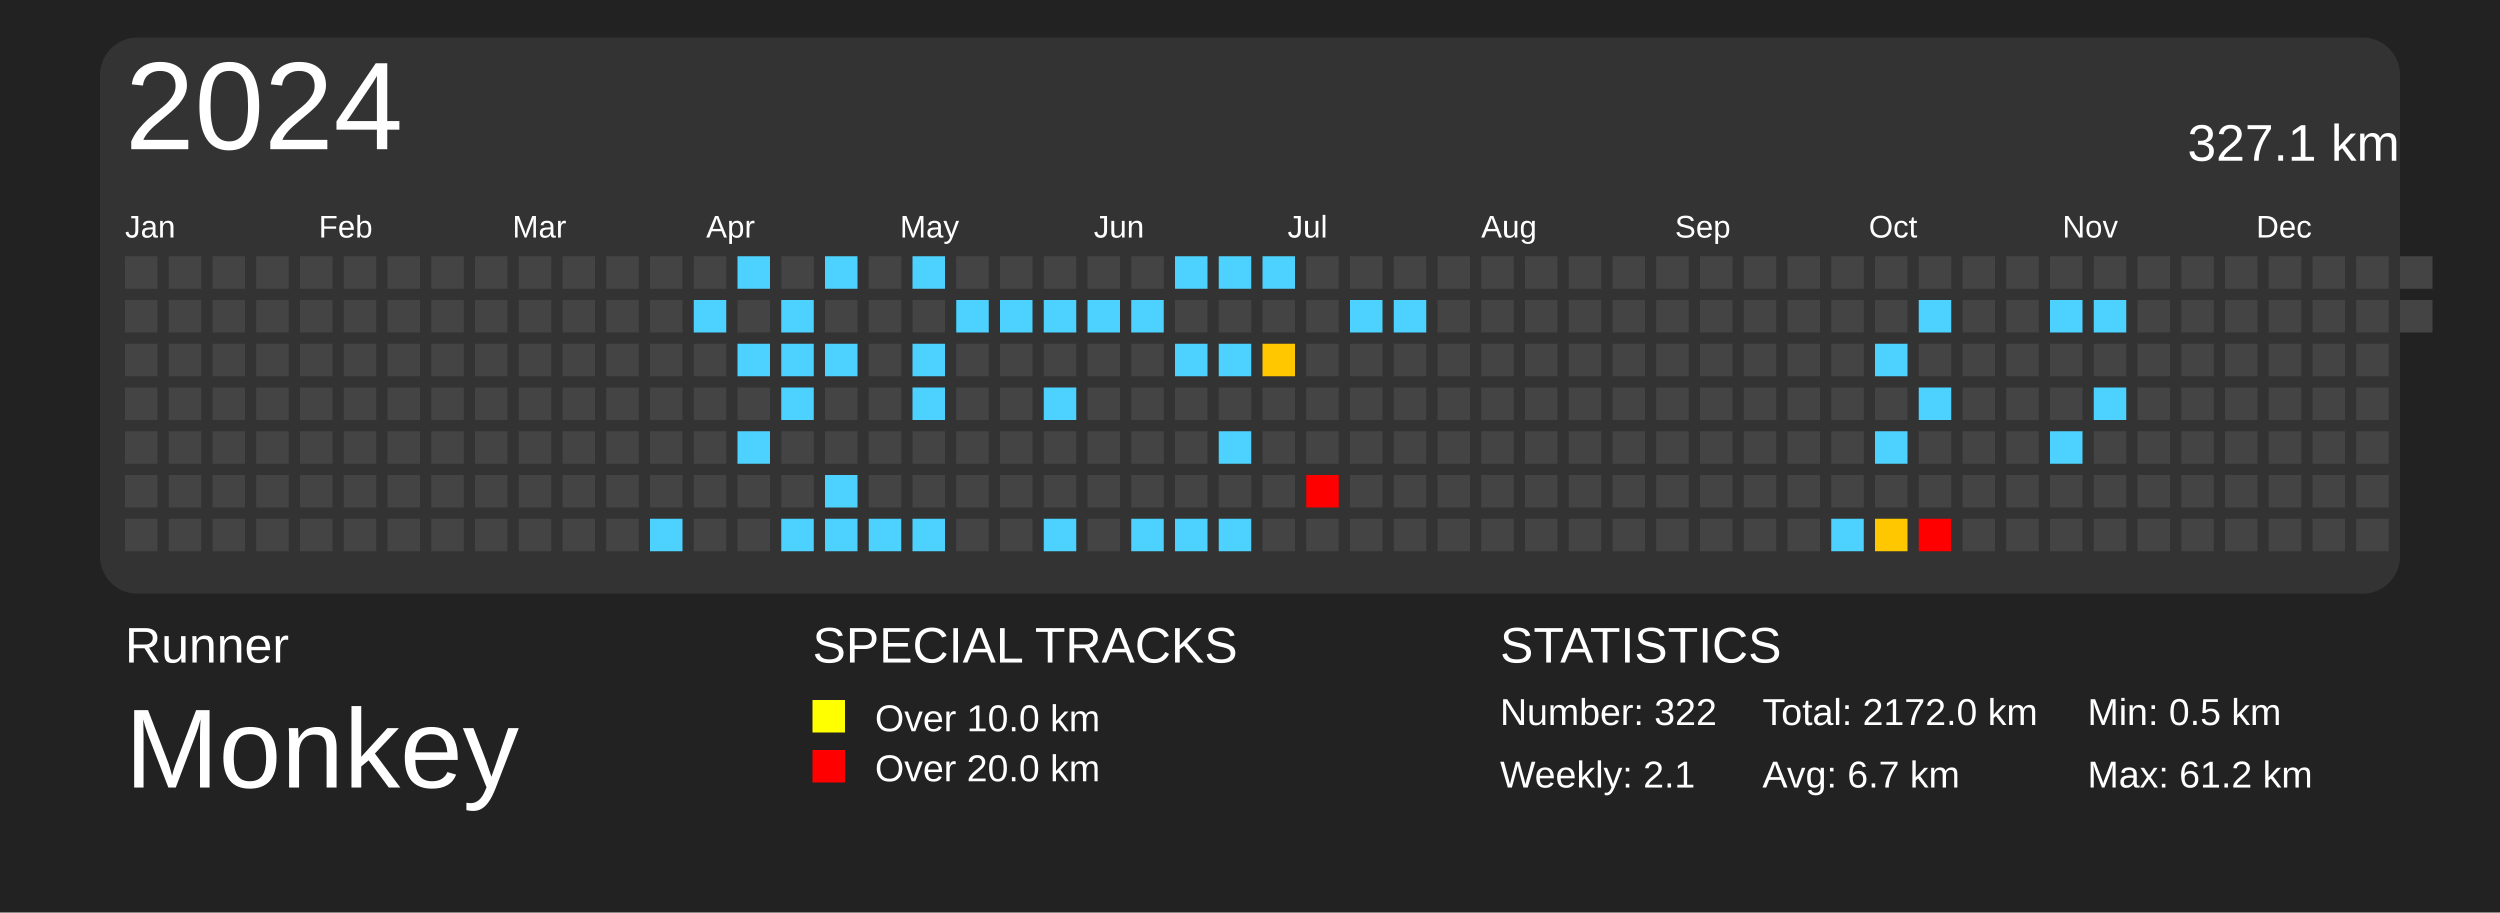
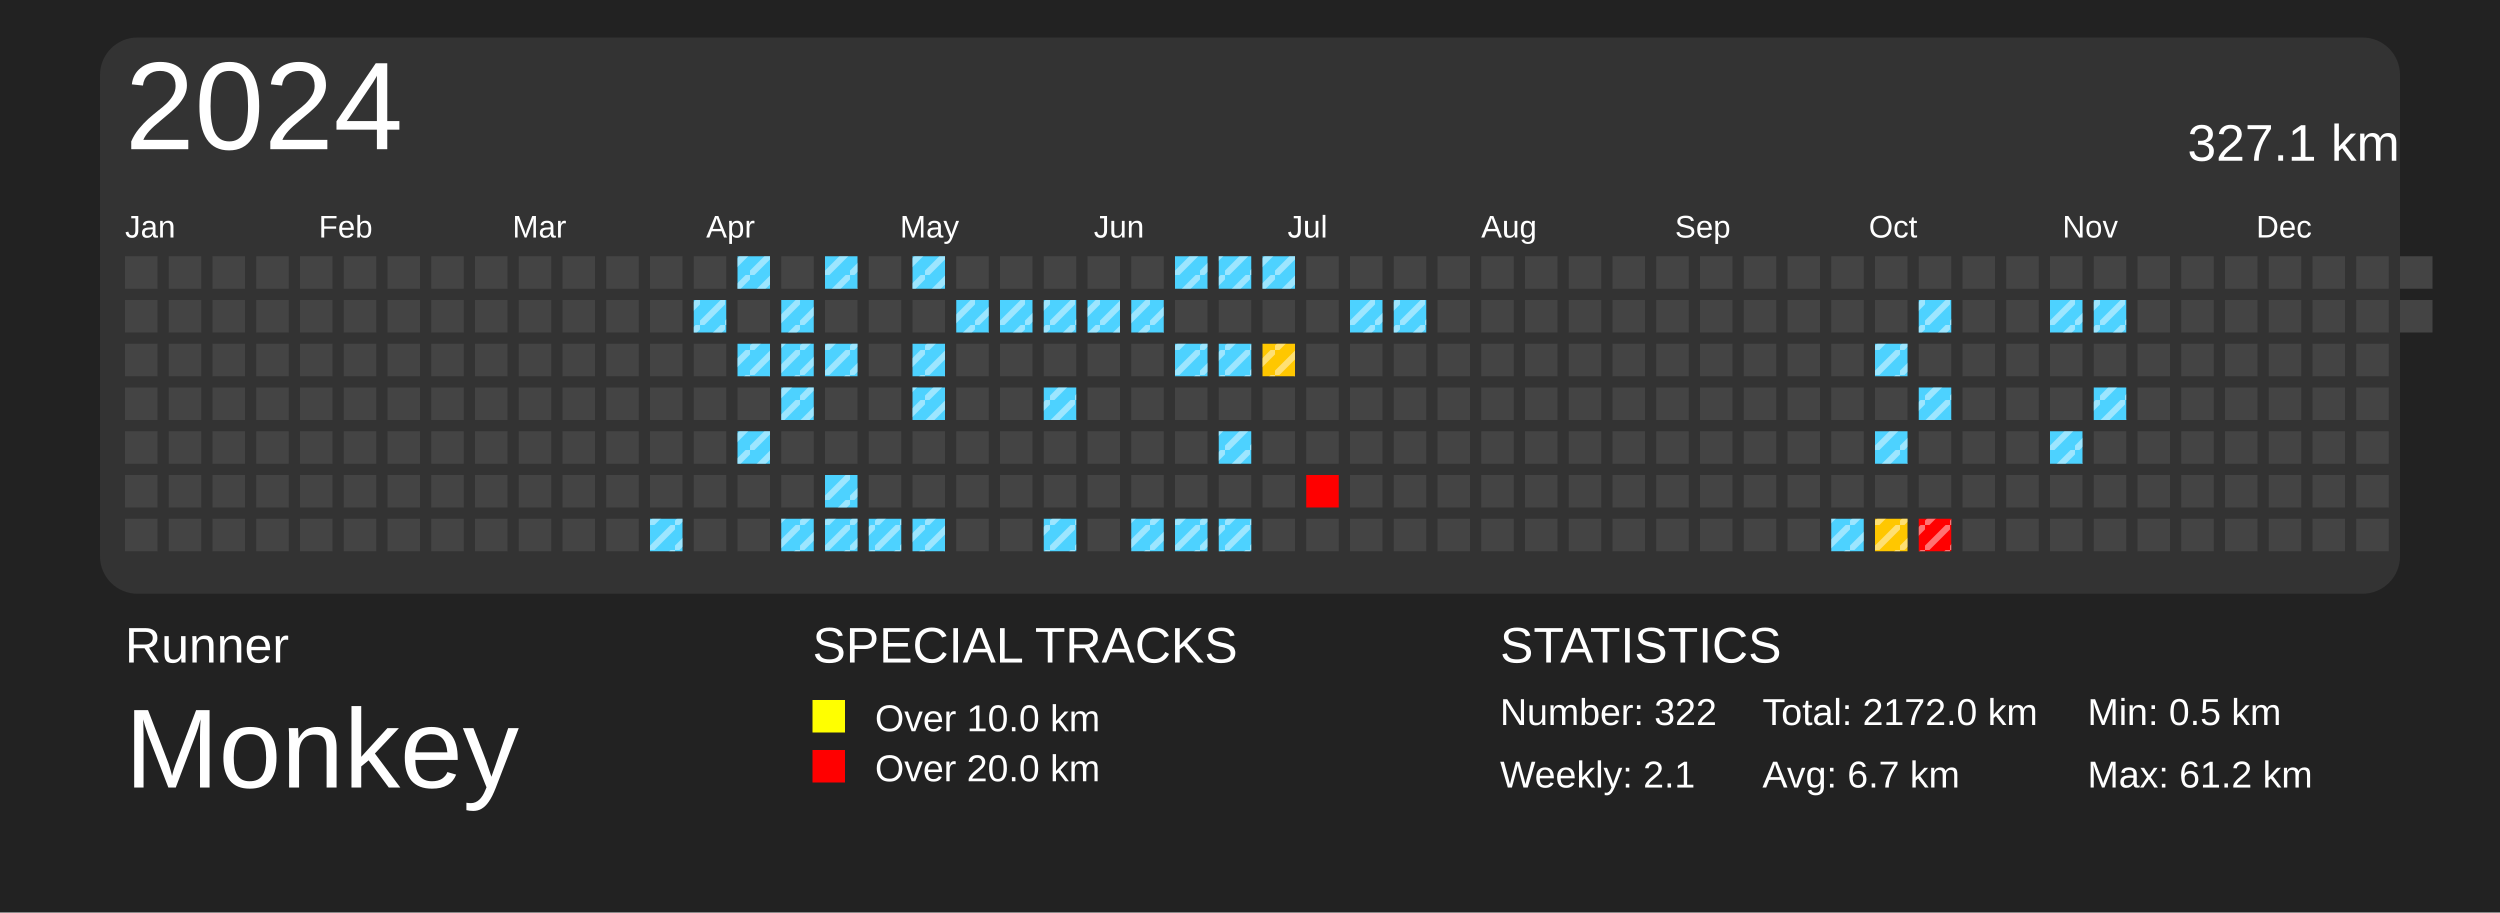
<svg xmlns="http://www.w3.org/2000/svg" baseProfile="full" height="73mm" version="1.1" viewBox="0,0,200,73" width="200mm">
-   <defs />
+   <defs>
+     <pattern height="2" id="indoor-stripe" patternUnits="userSpaceOnUse" width="2">
+       <line stroke="white" stroke-opacity="0.45" stroke-width="0.5" x1="0" x2="2" y1="2" y2="0" />
+     </pattern>
+   </defs>
  <rect fill="#222222" height="73" width="200" x="0" y="0" />
  <text fill="#FFFFFF" style="font-size:4px; font-family:Arial" x="10" y="53">Runner</text>
  <text fill="#FFFFFF" style="font-size:9px; font-family:Arial" x="10" y="63">Monkey</text>
  <text fill="#FFFFFF" style="font-size:4px; font-family:Arial" x="65" y="53">SPECIAL TRACKS</text>
  <rect fill="yellow" height="2.6" width="2.6" x="65" y="56" />
  <text fill="#FFFFFF" style="font-size:3px; font-family:Arial" x="70" y="58.5">Over 10.0 km</text>
  <rect fill="red" height="2.6" width="2.6" x="65" y="60" />
  <text fill="#FFFFFF" style="font-size:3px; font-family:Arial" x="70" y="62.5">Over 20.0 km</text>
  <text fill="#FFFFFF" style="font-size:4px; font-family:Arial" x="120" y="53">STATISTICS</text>
  <text fill="#FFFFFF" style="font-size:3px; font-family:Arial" x="120" y="58">Number: 322</text>
  <text fill="#FFFFFF" style="font-size:3px; font-family:Arial" x="120" y="63">Weekly: 2.1</text>
  <text fill="#FFFFFF" style="font-size:3px; font-family:Arial" x="141" y="58">Total: 2172.0 km</text>
  <text fill="#FFFFFF" style="font-size:3px; font-family:Arial" x="141" y="63">Avg: 6.7 km</text>
  <text fill="#FFFFFF" style="font-size:3px; font-family:Arial" x="167" y="58">Min: 0.5 km</text>
  <text fill="#FFFFFF" style="font-size:3px; font-family:Arial" x="167" y="63">Max: 61.2 km</text>
  <rect fill="#333" height="44.5" rx="3" ry="3" width="184" x="8" y="3" />
  <text dominant-baseline="hanging" fill="#FFFFFF" style="font-size:10.0px; font-family:Arial;" x="10" y="5">2024</text>
  <text dominant-baseline="hanging" fill="#FFFFFF" style="font-size:4.125px; font-family:Arial;" x="175" y="10">327.1 km</text>
  <text fill="#FFFFFF" style="font-size:2.5px; font-family:Arial" x="10.0" y="19">Jan</text>
  <text fill="#FFFFFF" style="font-size:2.5px; font-family:Arial" x="25.5" y="19">Feb</text>
  <text fill="#FFFFFF" style="font-size:2.5px; font-family:Arial" x="41.0" y="19">Mar</text>
  <text fill="#FFFFFF" style="font-size:2.5px; font-family:Arial" x="56.5" y="19">Apr</text>
  <text fill="#FFFFFF" style="font-size:2.5px; font-family:Arial" x="72.0" y="19">May</text>
  <text fill="#FFFFFF" style="font-size:2.5px; font-family:Arial" x="87.5" y="19">Jun</text>
  <text fill="#FFFFFF" style="font-size:2.5px; font-family:Arial" x="103.0" y="19">Jul</text>
  <text fill="#FFFFFF" style="font-size:2.5px; font-family:Arial" x="118.5" y="19">Aug</text>
  <text fill="#FFFFFF" style="font-size:2.5px; font-family:Arial" x="134.0" y="19">Sep</text>
  <text fill="#FFFFFF" style="font-size:2.5px; font-family:Arial" x="149.5" y="19">Oct</text>
  <text fill="#FFFFFF" style="font-size:2.5px; font-family:Arial" x="165.0" y="19">Nov</text>
  <text fill="#FFFFFF" style="font-size:2.5px; font-family:Arial" x="180.5" y="19">Dec</text>
  <rect fill="#444444" height="2.6" width="2.6" x="10.0" y="20.5" />
  <rect fill="#444444" height="2.6" width="2.6" x="10.0" y="24.0" />
  <rect fill="#444444" height="2.6" width="2.6" x="10.0" y="27.5" />
  <rect fill="#444444" height="2.6" width="2.6" x="10.0" y="31.0" />
  <rect fill="#444444" height="2.6" width="2.6" x="10.0" y="34.5" />
  <rect fill="#444444" height="2.6" width="2.6" x="10.0" y="38.0" />
  <rect fill="#444444" height="2.6" width="2.6" x="10.0" y="41.5" />
  <rect fill="#444444" height="2.6" width="2.6" x="13.5" y="20.5" />
  <rect fill="#444444" height="2.6" width="2.6" x="13.5" y="24.0" />
  <rect fill="#444444" height="2.6" width="2.6" x="13.5" y="27.5" />
  <rect fill="#444444" height="2.6" width="2.6" x="13.5" y="31.0" />
  <rect fill="#444444" height="2.6" width="2.6" x="13.5" y="34.5" />
  <rect fill="#444444" height="2.6" width="2.6" x="13.5" y="38.0" />
  <rect fill="#444444" height="2.6" width="2.6" x="13.5" y="41.5" />
  <rect fill="#444444" height="2.6" width="2.6" x="17.0" y="20.5" />
  <rect fill="#444444" height="2.6" width="2.6" x="17.0" y="24.0" />
  <rect fill="#444444" height="2.6" width="2.6" x="17.0" y="27.5" />
  <rect fill="#444444" height="2.6" width="2.6" x="17.0" y="31.0" />
  <rect fill="#444444" height="2.6" width="2.6" x="17.0" y="34.5" />
  <rect fill="#444444" height="2.6" width="2.6" x="17.0" y="38.0" />
  <rect fill="#444444" height="2.6" width="2.6" x="17.0" y="41.5" />
  <rect fill="#444444" height="2.6" width="2.6" x="20.5" y="20.5" />
  <rect fill="#444444" height="2.6" width="2.6" x="20.5" y="24.0" />
  <rect fill="#444444" height="2.6" width="2.6" x="20.5" y="27.5" />
  <rect fill="#444444" height="2.6" width="2.6" x="20.5" y="31.0" />
  <rect fill="#444444" height="2.6" width="2.6" x="20.5" y="34.5" />
  <rect fill="#444444" height="2.6" width="2.6" x="20.5" y="38.0" />
  <rect fill="#444444" height="2.6" width="2.6" x="20.5" y="41.5" />
  <rect fill="#444444" height="2.6" width="2.6" x="24.0" y="20.5" />
  <rect fill="#444444" height="2.6" width="2.6" x="24.0" y="24.0" />
  <rect fill="#444444" height="2.6" width="2.6" x="24.0" y="27.5" />
  <rect fill="#444444" height="2.6" width="2.6" x="24.0" y="31.0" />
  <rect fill="#444444" height="2.6" width="2.6" x="24.0" y="34.5" />
  <rect fill="#444444" height="2.6" width="2.6" x="24.0" y="38.0" />
  <rect fill="#444444" height="2.6" width="2.6" x="24.0" y="41.5" />
  <rect fill="#444444" height="2.6" width="2.6" x="27.5" y="20.5" />
  <rect fill="#444444" height="2.6" width="2.6" x="27.5" y="24.0" />
  <rect fill="#444444" height="2.6" width="2.6" x="27.5" y="27.5" />
  <rect fill="#444444" height="2.6" width="2.6" x="27.5" y="31.0" />
  <rect fill="#444444" height="2.6" width="2.6" x="27.5" y="34.5" />
  <rect fill="#444444" height="2.6" width="2.6" x="27.5" y="38.0" />
  <rect fill="#444444" height="2.6" width="2.6" x="27.5" y="41.5" />
  <rect fill="#444444" height="2.6" width="2.6" x="31.0" y="20.5" />
  <rect fill="#444444" height="2.6" width="2.6" x="31.0" y="24.0" />
  <rect fill="#444444" height="2.6" width="2.6" x="31.0" y="27.5" />
  <rect fill="#444444" height="2.6" width="2.6" x="31.0" y="31.0" />
  <rect fill="#444444" height="2.6" width="2.6" x="31.0" y="34.5" />
  <rect fill="#444444" height="2.6" width="2.6" x="31.0" y="38.0" />
  <rect fill="#444444" height="2.6" width="2.6" x="31.0" y="41.5" />
  <rect fill="#444444" height="2.6" width="2.6" x="34.5" y="20.5" />
  <rect fill="#444444" height="2.6" width="2.6" x="34.5" y="24.0" />
  <rect fill="#444444" height="2.6" width="2.6" x="34.5" y="27.5" />
  <rect fill="#444444" height="2.6" width="2.6" x="34.5" y="31.0" />
  <rect fill="#444444" height="2.6" width="2.6" x="34.5" y="34.5" />
  <rect fill="#444444" height="2.6" width="2.6" x="34.5" y="38.0" />
  <rect fill="#444444" height="2.6" width="2.6" x="34.5" y="41.5" />
  <rect fill="#444444" height="2.6" width="2.6" x="38.0" y="20.5" />
  <rect fill="#444444" height="2.6" width="2.6" x="38.0" y="24.0" />
  <rect fill="#444444" height="2.6" width="2.6" x="38.0" y="27.5" />
  <rect fill="#444444" height="2.6" width="2.6" x="38.0" y="31.0" />
  <rect fill="#444444" height="2.6" width="2.6" x="38.0" y="34.5" />
  <rect fill="#444444" height="2.6" width="2.6" x="38.0" y="38.0" />
  <rect fill="#444444" height="2.6" width="2.6" x="38.0" y="41.5" />
  <rect fill="#444444" height="2.6" width="2.6" x="41.5" y="20.5" />
  <rect fill="#444444" height="2.6" width="2.6" x="41.5" y="24.0" />
  <rect fill="#444444" height="2.6" width="2.6" x="41.5" y="27.5" />
  <rect fill="#444444" height="2.6" width="2.6" x="41.5" y="31.0" />
  <rect fill="#444444" height="2.6" width="2.6" x="41.5" y="34.5" />
  <rect fill="#444444" height="2.6" width="2.6" x="41.5" y="38.0" />
  <rect fill="#444444" height="2.6" width="2.6" x="41.5" y="41.5" />
  <rect fill="#444444" height="2.6" width="2.6" x="45.0" y="20.5" />
  <rect fill="#444444" height="2.6" width="2.6" x="45.0" y="24.0" />
  <rect fill="#444444" height="2.6" width="2.6" x="45.0" y="27.5" />
  <rect fill="#444444" height="2.6" width="2.6" x="45.0" y="31.0" />
  <rect fill="#444444" height="2.6" width="2.6" x="45.0" y="34.5" />
  <rect fill="#444444" height="2.6" width="2.6" x="45.0" y="38.0" />
  <rect fill="#444444" height="2.6" width="2.6" x="45.0" y="41.5" />
  <rect fill="#444444" height="2.6" width="2.6" x="48.5" y="20.5" />
  <rect fill="#444444" height="2.6" width="2.6" x="48.5" y="24.0" />
  <rect fill="#444444" height="2.6" width="2.6" x="48.5" y="27.5" />
  <rect fill="#444444" height="2.6" width="2.6" x="48.5" y="31.0" />
  <rect fill="#444444" height="2.6" width="2.6" x="48.5" y="34.5" />
  <rect fill="#444444" height="2.6" width="2.6" x="48.5" y="38.0" />
  <rect fill="#444444" height="2.6" width="2.6" x="48.5" y="41.5" />
  <rect fill="#444444" height="2.6" width="2.6" x="52.0" y="20.5" />
  <rect fill="#444444" height="2.6" width="2.6" x="52.0" y="24.0" />
  <rect fill="#444444" height="2.6" width="2.6" x="52.0" y="27.5" />
  <rect fill="#444444" height="2.6" width="2.6" x="52.0" y="31.0" />
  <rect fill="#444444" height="2.6" width="2.6" x="52.0" y="34.5" />
  <rect fill="#444444" height="2.6" width="2.6" x="52.0" y="38.0" />
  <rect fill="#4dd2ff" height="2.6" width="2.6" x="52.0" y="41.5" />
+   <rect fill="url(#indoor-stripe)" height="2.6" style="pointer-events: none;" width="2.6" x="52.0" y="41.5" />
  <rect fill="#444444" height="2.6" width="2.6" x="55.5" y="20.5" />
  <rect fill="#4dd2ff" height="2.6" width="2.6" x="55.5" y="24.0" />
+   <rect fill="url(#indoor-stripe)" height="2.6" style="pointer-events: none;" width="2.6" x="55.5" y="24.0" />
  <rect fill="#444444" height="2.6" width="2.6" x="55.5" y="27.5" />
  <rect fill="#444444" height="2.6" width="2.6" x="55.5" y="31.0" />
  <rect fill="#444444" height="2.6" width="2.6" x="55.5" y="34.5" />
  <rect fill="#444444" height="2.6" width="2.6" x="55.5" y="38.0" />
  <rect fill="#444444" height="2.6" width="2.6" x="55.5" y="41.5" />
  <rect fill="#4dd2ff" height="2.6" width="2.6" x="59.0" y="20.5" />
+   <rect fill="url(#indoor-stripe)" height="2.6" style="pointer-events: none;" width="2.6" x="59.0" y="20.5" />
  <rect fill="#444444" height="2.6" width="2.6" x="59.0" y="24.0" />
  <rect fill="#4dd2ff" height="2.6" width="2.6" x="59.0" y="27.5" />
+   <rect fill="url(#indoor-stripe)" height="2.6" style="pointer-events: none;" width="2.6" x="59.0" y="27.5" />
  <rect fill="#444444" height="2.6" width="2.6" x="59.0" y="31.0" />
  <rect fill="#4dd2ff" height="2.6" width="2.6" x="59.0" y="34.5" />
+   <rect fill="url(#indoor-stripe)" height="2.6" style="pointer-events: none;" width="2.6" x="59.0" y="34.5" />
  <rect fill="#444444" height="2.6" width="2.6" x="59.0" y="38.0" />
  <rect fill="#444444" height="2.6" width="2.6" x="59.0" y="41.5" />
  <rect fill="#444444" height="2.6" width="2.6" x="62.5" y="20.5" />
  <rect fill="#4dd2ff" height="2.6" width="2.6" x="62.5" y="24.0" />
+   <rect fill="url(#indoor-stripe)" height="2.6" style="pointer-events: none;" width="2.6" x="62.5" y="24.0" />
  <rect fill="#4dd2ff" height="2.6" width="2.6" x="62.5" y="27.5" />
+   <rect fill="url(#indoor-stripe)" height="2.6" style="pointer-events: none;" width="2.6" x="62.5" y="27.5" />
  <rect fill="#4dd2ff" height="2.6" width="2.6" x="62.5" y="31.0" />
+   <rect fill="url(#indoor-stripe)" height="2.6" style="pointer-events: none;" width="2.6" x="62.5" y="31.0" />
  <rect fill="#444444" height="2.6" width="2.6" x="62.5" y="34.5" />
  <rect fill="#444444" height="2.6" width="2.6" x="62.5" y="38.0" />
  <rect fill="#4dd2ff" height="2.6" width="2.6" x="62.5" y="41.5" />
+   <rect fill="url(#indoor-stripe)" height="2.6" style="pointer-events: none;" width="2.6" x="62.5" y="41.5" />
  <rect fill="#4dd2ff" height="2.6" width="2.6" x="66.0" y="20.5" />
+   <rect fill="url(#indoor-stripe)" height="2.6" style="pointer-events: none;" width="2.6" x="66.0" y="20.5" />
  <rect fill="#444444" height="2.6" width="2.6" x="66.0" y="24.0" />
  <rect fill="#4dd2ff" height="2.6" width="2.6" x="66.0" y="27.5" />
+   <rect fill="url(#indoor-stripe)" height="2.6" style="pointer-events: none;" width="2.6" x="66.0" y="27.5" />
  <rect fill="#444444" height="2.6" width="2.6" x="66.0" y="31.0" />
  <rect fill="#444444" height="2.6" width="2.6" x="66.0" y="34.5" />
  <rect fill="#4dd2ff" height="2.6" width="2.6" x="66.0" y="38.0" />
+   <rect fill="url(#indoor-stripe)" height="2.6" style="pointer-events: none;" width="2.6" x="66.0" y="38.0" />
  <rect fill="#4dd2ff" height="2.6" width="2.6" x="66.0" y="41.5" />
+   <rect fill="url(#indoor-stripe)" height="2.6" style="pointer-events: none;" width="2.6" x="66.0" y="41.5" />
  <rect fill="#444444" height="2.6" width="2.6" x="69.5" y="20.5" />
  <rect fill="#444444" height="2.6" width="2.6" x="69.5" y="24.0" />
  <rect fill="#444444" height="2.6" width="2.6" x="69.5" y="27.5" />
  <rect fill="#444444" height="2.6" width="2.6" x="69.5" y="31.0" />
  <rect fill="#444444" height="2.6" width="2.6" x="69.5" y="34.5" />
  <rect fill="#444444" height="2.6" width="2.6" x="69.5" y="38.0" />
  <rect fill="#4dd2ff" height="2.6" width="2.6" x="69.5" y="41.5" />
+   <rect fill="url(#indoor-stripe)" height="2.6" style="pointer-events: none;" width="2.6" x="69.5" y="41.5" />
  <rect fill="#4dd2ff" height="2.6" width="2.6" x="73.0" y="20.5" />
+   <rect fill="url(#indoor-stripe)" height="2.6" style="pointer-events: none;" width="2.6" x="73.0" y="20.5" />
  <rect fill="#444444" height="2.6" width="2.6" x="73.0" y="24.0" />
  <rect fill="#4dd2ff" height="2.6" width="2.6" x="73.0" y="27.5" />
+   <rect fill="url(#indoor-stripe)" height="2.6" style="pointer-events: none;" width="2.6" x="73.0" y="27.5" />
  <rect fill="#4dd2ff" height="2.6" width="2.6" x="73.0" y="31.0" />
+   <rect fill="url(#indoor-stripe)" height="2.6" style="pointer-events: none;" width="2.6" x="73.0" y="31.0" />
  <rect fill="#444444" height="2.6" width="2.6" x="73.0" y="34.5" />
  <rect fill="#444444" height="2.6" width="2.6" x="73.0" y="38.0" />
  <rect fill="#4dd2ff" height="2.6" width="2.6" x="73.0" y="41.5" />
+   <rect fill="url(#indoor-stripe)" height="2.6" style="pointer-events: none;" width="2.6" x="73.0" y="41.5" />
  <rect fill="#444444" height="2.6" width="2.6" x="76.5" y="20.5" />
  <rect fill="#4dd2ff" height="2.6" width="2.6" x="76.5" y="24.0" />
+   <rect fill="url(#indoor-stripe)" height="2.6" style="pointer-events: none;" width="2.6" x="76.5" y="24.0" />
  <rect fill="#444444" height="2.6" width="2.6" x="76.5" y="27.5" />
  <rect fill="#444444" height="2.6" width="2.6" x="76.5" y="31.0" />
  <rect fill="#444444" height="2.6" width="2.6" x="76.5" y="34.5" />
  <rect fill="#444444" height="2.6" width="2.6" x="76.5" y="38.0" />
  <rect fill="#444444" height="2.6" width="2.6" x="76.5" y="41.5" />
  <rect fill="#444444" height="2.6" width="2.6" x="80.0" y="20.5" />
  <rect fill="#4dd2ff" height="2.6" width="2.6" x="80.0" y="24.0" />
+   <rect fill="url(#indoor-stripe)" height="2.6" style="pointer-events: none;" width="2.6" x="80.0" y="24.0" />
  <rect fill="#444444" height="2.6" width="2.6" x="80.0" y="27.5" />
  <rect fill="#444444" height="2.6" width="2.6" x="80.0" y="31.0" />
  <rect fill="#444444" height="2.6" width="2.6" x="80.0" y="34.5" />
  <rect fill="#444444" height="2.6" width="2.6" x="80.0" y="38.0" />
  <rect fill="#444444" height="2.6" width="2.6" x="80.0" y="41.5" />
  <rect fill="#444444" height="2.6" width="2.6" x="83.5" y="20.5" />
  <rect fill="#4dd2ff" height="2.6" width="2.6" x="83.5" y="24.0" />
+   <rect fill="url(#indoor-stripe)" height="2.6" style="pointer-events: none;" width="2.6" x="83.5" y="24.0" />
  <rect fill="#444444" height="2.6" width="2.6" x="83.5" y="27.5" />
  <rect fill="#4dd2ff" height="2.6" width="2.6" x="83.5" y="31.0" />
+   <rect fill="url(#indoor-stripe)" height="2.6" style="pointer-events: none;" width="2.6" x="83.5" y="31.0" />
  <rect fill="#444444" height="2.6" width="2.6" x="83.5" y="34.5" />
  <rect fill="#444444" height="2.6" width="2.6" x="83.5" y="38.0" />
  <rect fill="#4dd2ff" height="2.6" width="2.6" x="83.5" y="41.5" />
+   <rect fill="url(#indoor-stripe)" height="2.6" style="pointer-events: none;" width="2.6" x="83.5" y="41.5" />
  <rect fill="#444444" height="2.6" width="2.6" x="87.0" y="20.5" />
  <rect fill="#4dd2ff" height="2.6" width="2.6" x="87.0" y="24.0" />
+   <rect fill="url(#indoor-stripe)" height="2.6" style="pointer-events: none;" width="2.6" x="87.0" y="24.0" />
  <rect fill="#444444" height="2.6" width="2.6" x="87.0" y="27.5" />
  <rect fill="#444444" height="2.6" width="2.6" x="87.0" y="31.0" />
  <rect fill="#444444" height="2.6" width="2.6" x="87.0" y="34.5" />
  <rect fill="#444444" height="2.6" width="2.6" x="87.0" y="38.0" />
  <rect fill="#444444" height="2.6" width="2.6" x="87.0" y="41.5" />
  <rect fill="#444444" height="2.6" width="2.6" x="90.5" y="20.5" />
  <rect fill="#4dd2ff" height="2.6" width="2.6" x="90.5" y="24.0" />
+   <rect fill="url(#indoor-stripe)" height="2.6" style="pointer-events: none;" width="2.6" x="90.5" y="24.0" />
  <rect fill="#444444" height="2.6" width="2.6" x="90.5" y="27.5" />
  <rect fill="#444444" height="2.6" width="2.6" x="90.5" y="31.0" />
  <rect fill="#444444" height="2.6" width="2.6" x="90.5" y="34.5" />
  <rect fill="#444444" height="2.6" width="2.6" x="90.5" y="38.0" />
  <rect fill="#4dd2ff" height="2.6" width="2.6" x="90.5" y="41.5" />
+   <rect fill="url(#indoor-stripe)" height="2.6" style="pointer-events: none;" width="2.6" x="90.5" y="41.5" />
  <rect fill="#4dd2ff" height="2.6" width="2.6" x="94.0" y="20.5" />
+   <rect fill="url(#indoor-stripe)" height="2.6" style="pointer-events: none;" width="2.6" x="94.0" y="20.5" />
  <rect fill="#444444" height="2.6" width="2.6" x="94.0" y="24.0" />
  <rect fill="#4dd2ff" height="2.6" width="2.6" x="94.0" y="27.5" />
+   <rect fill="url(#indoor-stripe)" height="2.6" style="pointer-events: none;" width="2.6" x="94.0" y="27.5" />
  <rect fill="#444444" height="2.6" width="2.6" x="94.0" y="31.0" />
  <rect fill="#444444" height="2.6" width="2.6" x="94.0" y="34.5" />
  <rect fill="#444444" height="2.6" width="2.6" x="94.0" y="38.0" />
  <rect fill="#4dd2ff" height="2.6" width="2.6" x="94.0" y="41.5" />
+   <rect fill="url(#indoor-stripe)" height="2.6" style="pointer-events: none;" width="2.6" x="94.0" y="41.5" />
  <rect fill="#4dd2ff" height="2.6" width="2.6" x="97.5" y="20.5" />
+   <rect fill="url(#indoor-stripe)" height="2.6" style="pointer-events: none;" width="2.6" x="97.5" y="20.5" />
  <rect fill="#444444" height="2.6" width="2.6" x="97.5" y="24.0" />
  <rect fill="#4dd2ff" height="2.6" width="2.6" x="97.5" y="27.5" />
+   <rect fill="url(#indoor-stripe)" height="2.6" style="pointer-events: none;" width="2.6" x="97.5" y="27.5" />
  <rect fill="#444444" height="2.6" width="2.6" x="97.5" y="31.0" />
  <rect fill="#4dd2ff" height="2.6" width="2.6" x="97.5" y="34.5" />
+   <rect fill="url(#indoor-stripe)" height="2.6" style="pointer-events: none;" width="2.6" x="97.5" y="34.5" />
  <rect fill="#444444" height="2.6" width="2.6" x="97.5" y="38.0" />
  <rect fill="#4dd2ff" height="2.6" width="2.6" x="97.5" y="41.5" />
+   <rect fill="url(#indoor-stripe)" height="2.6" style="pointer-events: none;" width="2.6" x="97.5" y="41.5" />
  <rect fill="#4dd2ff" height="2.6" width="2.6" x="101.0" y="20.5" />
+   <rect fill="url(#indoor-stripe)" height="2.6" style="pointer-events: none;" width="2.6" x="101.0" y="20.5" />
  <rect fill="#444444" height="2.6" width="2.6" x="101.0" y="24.0" />
  <rect fill="#ffc700" height="2.6" width="2.6" x="101.0" y="27.5" />
+   <rect fill="url(#indoor-stripe)" height="2.6" style="pointer-events: none;" width="2.6" x="101.0" y="27.5" />
  <rect fill="#444444" height="2.6" width="2.6" x="101.0" y="31.0" />
  <rect fill="#444444" height="2.6" width="2.6" x="101.0" y="34.5" />
  <rect fill="#444444" height="2.6" width="2.6" x="101.0" y="38.0" />
  <rect fill="#444444" height="2.6" width="2.6" x="101.0" y="41.5" />
  <rect fill="#444444" height="2.6" width="2.6" x="104.5" y="20.5" />
  <rect fill="#444444" height="2.6" width="2.6" x="104.5" y="24.0" />
  <rect fill="#444444" height="2.6" width="2.6" x="104.5" y="27.5" />
  <rect fill="#444444" height="2.6" width="2.6" x="104.5" y="31.0" />
  <rect fill="#444444" height="2.6" width="2.6" x="104.5" y="34.5" />
  <rect fill="red" height="2.6" width="2.6" x="104.5" y="38.0" />
  <rect fill="#444444" height="2.6" width="2.6" x="104.5" y="41.5" />
  <rect fill="#444444" height="2.6" width="2.6" x="108.0" y="20.5" />
  <rect fill="#4dd2ff" height="2.6" width="2.6" x="108.0" y="24.0" />
+   <rect fill="url(#indoor-stripe)" height="2.6" style="pointer-events: none;" width="2.6" x="108.0" y="24.0" />
  <rect fill="#444444" height="2.6" width="2.6" x="108.0" y="27.5" />
  <rect fill="#444444" height="2.6" width="2.6" x="108.0" y="31.0" />
  <rect fill="#444444" height="2.6" width="2.6" x="108.0" y="34.5" />
  <rect fill="#444444" height="2.6" width="2.6" x="108.0" y="38.0" />
  <rect fill="#444444" height="2.6" width="2.6" x="108.0" y="41.5" />
  <rect fill="#444444" height="2.6" width="2.6" x="111.5" y="20.5" />
  <rect fill="#4dd2ff" height="2.6" width="2.6" x="111.5" y="24.0" />
+   <rect fill="url(#indoor-stripe)" height="2.6" style="pointer-events: none;" width="2.6" x="111.5" y="24.0" />
  <rect fill="#444444" height="2.6" width="2.6" x="111.5" y="27.5" />
  <rect fill="#444444" height="2.6" width="2.6" x="111.5" y="31.0" />
  <rect fill="#444444" height="2.6" width="2.6" x="111.5" y="34.5" />
  <rect fill="#444444" height="2.6" width="2.6" x="111.5" y="38.0" />
  <rect fill="#444444" height="2.6" width="2.6" x="111.5" y="41.5" />
  <rect fill="#444444" height="2.6" width="2.6" x="115.0" y="20.5" />
  <rect fill="#444444" height="2.6" width="2.6" x="115.0" y="24.0" />
  <rect fill="#444444" height="2.6" width="2.6" x="115.0" y="27.5" />
  <rect fill="#444444" height="2.6" width="2.6" x="115.0" y="31.0" />
  <rect fill="#444444" height="2.6" width="2.6" x="115.0" y="34.5" />
  <rect fill="#444444" height="2.6" width="2.6" x="115.0" y="38.0" />
  <rect fill="#444444" height="2.6" width="2.6" x="115.0" y="41.5" />
  <rect fill="#444444" height="2.6" width="2.6" x="118.5" y="20.5" />
  <rect fill="#444444" height="2.6" width="2.6" x="118.5" y="24.0" />
  <rect fill="#444444" height="2.6" width="2.6" x="118.5" y="27.5" />
  <rect fill="#444444" height="2.6" width="2.6" x="118.5" y="31.0" />
  <rect fill="#444444" height="2.6" width="2.6" x="118.5" y="34.5" />
  <rect fill="#444444" height="2.6" width="2.6" x="118.5" y="38.0" />
  <rect fill="#444444" height="2.6" width="2.6" x="118.5" y="41.5" />
  <rect fill="#444444" height="2.6" width="2.6" x="122.0" y="20.5" />
  <rect fill="#444444" height="2.6" width="2.6" x="122.0" y="24.0" />
  <rect fill="#444444" height="2.6" width="2.6" x="122.0" y="27.5" />
  <rect fill="#444444" height="2.6" width="2.6" x="122.0" y="31.0" />
  <rect fill="#444444" height="2.6" width="2.6" x="122.0" y="34.5" />
  <rect fill="#444444" height="2.6" width="2.6" x="122.0" y="38.0" />
  <rect fill="#444444" height="2.6" width="2.6" x="122.0" y="41.5" />
  <rect fill="#444444" height="2.6" width="2.6" x="125.5" y="20.5" />
  <rect fill="#444444" height="2.6" width="2.6" x="125.5" y="24.0" />
  <rect fill="#444444" height="2.6" width="2.6" x="125.5" y="27.5" />
  <rect fill="#444444" height="2.6" width="2.6" x="125.5" y="31.0" />
  <rect fill="#444444" height="2.6" width="2.6" x="125.5" y="34.5" />
  <rect fill="#444444" height="2.6" width="2.6" x="125.5" y="38.0" />
  <rect fill="#444444" height="2.6" width="2.6" x="125.5" y="41.5" />
  <rect fill="#444444" height="2.6" width="2.6" x="129.0" y="20.5" />
  <rect fill="#444444" height="2.6" width="2.6" x="129.0" y="24.0" />
  <rect fill="#444444" height="2.6" width="2.6" x="129.0" y="27.5" />
  <rect fill="#444444" height="2.6" width="2.6" x="129.0" y="31.0" />
  <rect fill="#444444" height="2.6" width="2.6" x="129.0" y="34.5" />
  <rect fill="#444444" height="2.6" width="2.6" x="129.0" y="38.0" />
  <rect fill="#444444" height="2.6" width="2.6" x="129.0" y="41.5" />
  <rect fill="#444444" height="2.6" width="2.6" x="132.5" y="20.5" />
  <rect fill="#444444" height="2.6" width="2.6" x="132.5" y="24.0" />
  <rect fill="#444444" height="2.6" width="2.6" x="132.5" y="27.5" />
  <rect fill="#444444" height="2.6" width="2.6" x="132.5" y="31.0" />
  <rect fill="#444444" height="2.6" width="2.6" x="132.5" y="34.5" />
  <rect fill="#444444" height="2.6" width="2.6" x="132.5" y="38.0" />
  <rect fill="#444444" height="2.6" width="2.6" x="132.5" y="41.5" />
  <rect fill="#444444" height="2.6" width="2.6" x="136.0" y="20.5" />
  <rect fill="#444444" height="2.6" width="2.6" x="136.0" y="24.0" />
  <rect fill="#444444" height="2.6" width="2.6" x="136.0" y="27.5" />
  <rect fill="#444444" height="2.6" width="2.6" x="136.0" y="31.0" />
  <rect fill="#444444" height="2.6" width="2.6" x="136.0" y="34.5" />
  <rect fill="#444444" height="2.6" width="2.6" x="136.0" y="38.0" />
  <rect fill="#444444" height="2.6" width="2.6" x="136.0" y="41.5" />
  <rect fill="#444444" height="2.6" width="2.6" x="139.5" y="20.5" />
  <rect fill="#444444" height="2.6" width="2.6" x="139.5" y="24.0" />
  <rect fill="#444444" height="2.6" width="2.6" x="139.5" y="27.5" />
  <rect fill="#444444" height="2.6" width="2.6" x="139.5" y="31.0" />
  <rect fill="#444444" height="2.6" width="2.6" x="139.5" y="34.5" />
  <rect fill="#444444" height="2.6" width="2.6" x="139.5" y="38.0" />
  <rect fill="#444444" height="2.6" width="2.6" x="139.5" y="41.5" />
  <rect fill="#444444" height="2.6" width="2.6" x="143.0" y="20.5" />
  <rect fill="#444444" height="2.6" width="2.6" x="143.0" y="24.0" />
  <rect fill="#444444" height="2.6" width="2.6" x="143.0" y="27.5" />
  <rect fill="#444444" height="2.6" width="2.6" x="143.0" y="31.0" />
  <rect fill="#444444" height="2.6" width="2.6" x="143.0" y="34.5" />
  <rect fill="#444444" height="2.6" width="2.6" x="143.0" y="38.0" />
  <rect fill="#444444" height="2.6" width="2.6" x="143.0" y="41.5" />
  <rect fill="#444444" height="2.6" width="2.6" x="146.5" y="20.5" />
  <rect fill="#444444" height="2.6" width="2.6" x="146.5" y="24.0" />
  <rect fill="#444444" height="2.6" width="2.6" x="146.5" y="27.5" />
  <rect fill="#444444" height="2.6" width="2.6" x="146.5" y="31.0" />
  <rect fill="#444444" height="2.6" width="2.6" x="146.5" y="34.5" />
  <rect fill="#444444" height="2.6" width="2.6" x="146.5" y="38.0" />
  <rect fill="#4dd2ff" height="2.6" width="2.6" x="146.5" y="41.5" />
+   <rect fill="url(#indoor-stripe)" height="2.6" style="pointer-events: none;" width="2.6" x="146.5" y="41.5" />
  <rect fill="#444444" height="2.6" width="2.6" x="150.0" y="20.5" />
  <rect fill="#444444" height="2.6" width="2.6" x="150.0" y="24.0" />
  <rect fill="#4dd2ff" height="2.6" width="2.6" x="150.0" y="27.5" />
+   <rect fill="url(#indoor-stripe)" height="2.6" style="pointer-events: none;" width="2.6" x="150.0" y="27.5" />
  <rect fill="#444444" height="2.6" width="2.6" x="150.0" y="31.0" />
  <rect fill="#4dd2ff" height="2.6" width="2.6" x="150.0" y="34.5" />
+   <rect fill="url(#indoor-stripe)" height="2.6" style="pointer-events: none;" width="2.6" x="150.0" y="34.5" />
  <rect fill="#444444" height="2.6" width="2.6" x="150.0" y="38.0" />
  <rect fill="#ffc700" height="2.6" width="2.6" x="150.0" y="41.5" />
+   <rect fill="url(#indoor-stripe)" height="2.6" style="pointer-events: none;" width="2.6" x="150.0" y="41.5" />
  <rect fill="#444444" height="2.6" width="2.6" x="153.5" y="20.5" />
  <rect fill="#4dd2ff" height="2.6" width="2.6" x="153.5" y="24.0" />
+   <rect fill="url(#indoor-stripe)" height="2.6" style="pointer-events: none;" width="2.6" x="153.5" y="24.0" />
  <rect fill="#444444" height="2.6" width="2.6" x="153.5" y="27.5" />
  <rect fill="#4dd2ff" height="2.6" width="2.6" x="153.5" y="31.0" />
+   <rect fill="url(#indoor-stripe)" height="2.6" style="pointer-events: none;" width="2.6" x="153.5" y="31.0" />
  <rect fill="#444444" height="2.6" width="2.6" x="153.5" y="34.5" />
  <rect fill="#444444" height="2.6" width="2.6" x="153.5" y="38.0" />
  <rect fill="red" height="2.6" width="2.6" x="153.5" y="41.5" />
+   <rect fill="url(#indoor-stripe)" height="2.6" style="pointer-events: none;" width="2.6" x="153.5" y="41.5" />
  <rect fill="#444444" height="2.6" width="2.6" x="157.0" y="20.5" />
  <rect fill="#444444" height="2.6" width="2.6" x="157.0" y="24.0" />
  <rect fill="#444444" height="2.6" width="2.6" x="157.0" y="27.5" />
  <rect fill="#444444" height="2.6" width="2.6" x="157.0" y="31.0" />
  <rect fill="#444444" height="2.6" width="2.6" x="157.0" y="34.5" />
  <rect fill="#444444" height="2.6" width="2.6" x="157.0" y="38.0" />
  <rect fill="#444444" height="2.6" width="2.6" x="157.0" y="41.5" />
  <rect fill="#444444" height="2.6" width="2.6" x="160.5" y="20.5" />
  <rect fill="#444444" height="2.6" width="2.6" x="160.5" y="24.0" />
  <rect fill="#444444" height="2.6" width="2.6" x="160.5" y="27.5" />
  <rect fill="#444444" height="2.6" width="2.6" x="160.5" y="31.0" />
  <rect fill="#444444" height="2.6" width="2.6" x="160.5" y="34.5" />
  <rect fill="#444444" height="2.6" width="2.6" x="160.5" y="38.0" />
  <rect fill="#444444" height="2.6" width="2.6" x="160.5" y="41.5" />
  <rect fill="#444444" height="2.6" width="2.6" x="164.0" y="20.5" />
  <rect fill="#4dd2ff" height="2.6" width="2.6" x="164.0" y="24.0" />
+   <rect fill="url(#indoor-stripe)" height="2.6" style="pointer-events: none;" width="2.6" x="164.0" y="24.0" />
  <rect fill="#444444" height="2.6" width="2.6" x="164.0" y="27.5" />
  <rect fill="#444444" height="2.6" width="2.6" x="164.0" y="31.0" />
  <rect fill="#4dd2ff" height="2.6" width="2.6" x="164.0" y="34.5" />
+   <rect fill="url(#indoor-stripe)" height="2.6" style="pointer-events: none;" width="2.6" x="164.0" y="34.5" />
  <rect fill="#444444" height="2.6" width="2.6" x="164.0" y="38.0" />
  <rect fill="#444444" height="2.6" width="2.6" x="164.0" y="41.5" />
  <rect fill="#444444" height="2.6" width="2.6" x="167.5" y="20.5" />
  <rect fill="#4dd2ff" height="2.6" width="2.6" x="167.5" y="24.0" />
+   <rect fill="url(#indoor-stripe)" height="2.6" style="pointer-events: none;" width="2.6" x="167.5" y="24.0" />
  <rect fill="#444444" height="2.6" width="2.6" x="167.5" y="27.5" />
  <rect fill="#4dd2ff" height="2.6" width="2.6" x="167.5" y="31.0" />
+   <rect fill="url(#indoor-stripe)" height="2.6" style="pointer-events: none;" width="2.6" x="167.5" y="31.0" />
  <rect fill="#444444" height="2.6" width="2.6" x="167.5" y="34.5" />
  <rect fill="#444444" height="2.6" width="2.6" x="167.5" y="38.0" />
  <rect fill="#444444" height="2.6" width="2.6" x="167.5" y="41.5" />
  <rect fill="#444444" height="2.6" width="2.6" x="171.0" y="20.5" />
  <rect fill="#444444" height="2.6" width="2.6" x="171.0" y="24.0" />
  <rect fill="#444444" height="2.6" width="2.6" x="171.0" y="27.5" />
  <rect fill="#444444" height="2.6" width="2.6" x="171.0" y="31.0" />
  <rect fill="#444444" height="2.6" width="2.6" x="171.0" y="34.5" />
  <rect fill="#444444" height="2.6" width="2.6" x="171.0" y="38.0" />
  <rect fill="#444444" height="2.6" width="2.6" x="171.0" y="41.5" />
  <rect fill="#444444" height="2.6" width="2.6" x="174.5" y="20.5" />
  <rect fill="#444444" height="2.6" width="2.6" x="174.5" y="24.0" />
  <rect fill="#444444" height="2.6" width="2.6" x="174.5" y="27.5" />
  <rect fill="#444444" height="2.6" width="2.6" x="174.5" y="31.0" />
  <rect fill="#444444" height="2.6" width="2.6" x="174.5" y="34.5" />
  <rect fill="#444444" height="2.6" width="2.6" x="174.5" y="38.0" />
  <rect fill="#444444" height="2.6" width="2.6" x="174.5" y="41.5" />
  <rect fill="#444444" height="2.6" width="2.6" x="178.0" y="20.5" />
  <rect fill="#444444" height="2.6" width="2.6" x="178.0" y="24.0" />
  <rect fill="#444444" height="2.6" width="2.6" x="178.0" y="27.5" />
  <rect fill="#444444" height="2.6" width="2.6" x="178.0" y="31.0" />
  <rect fill="#444444" height="2.6" width="2.6" x="178.0" y="34.5" />
  <rect fill="#444444" height="2.6" width="2.6" x="178.0" y="38.0" />
  <rect fill="#444444" height="2.6" width="2.6" x="178.0" y="41.5" />
  <rect fill="#444444" height="2.6" width="2.6" x="181.5" y="20.5" />
  <rect fill="#444444" height="2.6" width="2.6" x="181.5" y="24.0" />
  <rect fill="#444444" height="2.6" width="2.6" x="181.5" y="27.5" />
  <rect fill="#444444" height="2.6" width="2.6" x="181.5" y="31.0" />
  <rect fill="#444444" height="2.6" width="2.6" x="181.5" y="34.5" />
  <rect fill="#444444" height="2.6" width="2.6" x="181.5" y="38.0" />
  <rect fill="#444444" height="2.6" width="2.6" x="181.5" y="41.5" />
  <rect fill="#444444" height="2.6" width="2.6" x="185.0" y="20.5" />
  <rect fill="#444444" height="2.6" width="2.6" x="185.0" y="24.0" />
  <rect fill="#444444" height="2.6" width="2.6" x="185.0" y="27.5" />
  <rect fill="#444444" height="2.6" width="2.6" x="185.0" y="31.0" />
  <rect fill="#444444" height="2.6" width="2.6" x="185.0" y="34.5" />
  <rect fill="#444444" height="2.6" width="2.6" x="185.0" y="38.0" />
  <rect fill="#444444" height="2.6" width="2.6" x="185.0" y="41.5" />
  <rect fill="#444444" height="2.6" width="2.6" x="188.5" y="20.5" />
  <rect fill="#444444" height="2.6" width="2.6" x="188.5" y="24.0" />
  <rect fill="#444444" height="2.6" width="2.6" x="188.5" y="27.5" />
  <rect fill="#444444" height="2.6" width="2.6" x="188.5" y="31.0" />
  <rect fill="#444444" height="2.6" width="2.6" x="188.5" y="34.5" />
  <rect fill="#444444" height="2.6" width="2.6" x="188.5" y="38.0" />
  <rect fill="#444444" height="2.6" width="2.6" x="188.5" y="41.5" />
  <rect fill="#444444" height="2.6" width="2.6" x="192.0" y="20.5" />
  <rect fill="#444444" height="2.6" width="2.6" x="192.0" y="24.0" />
</svg>
